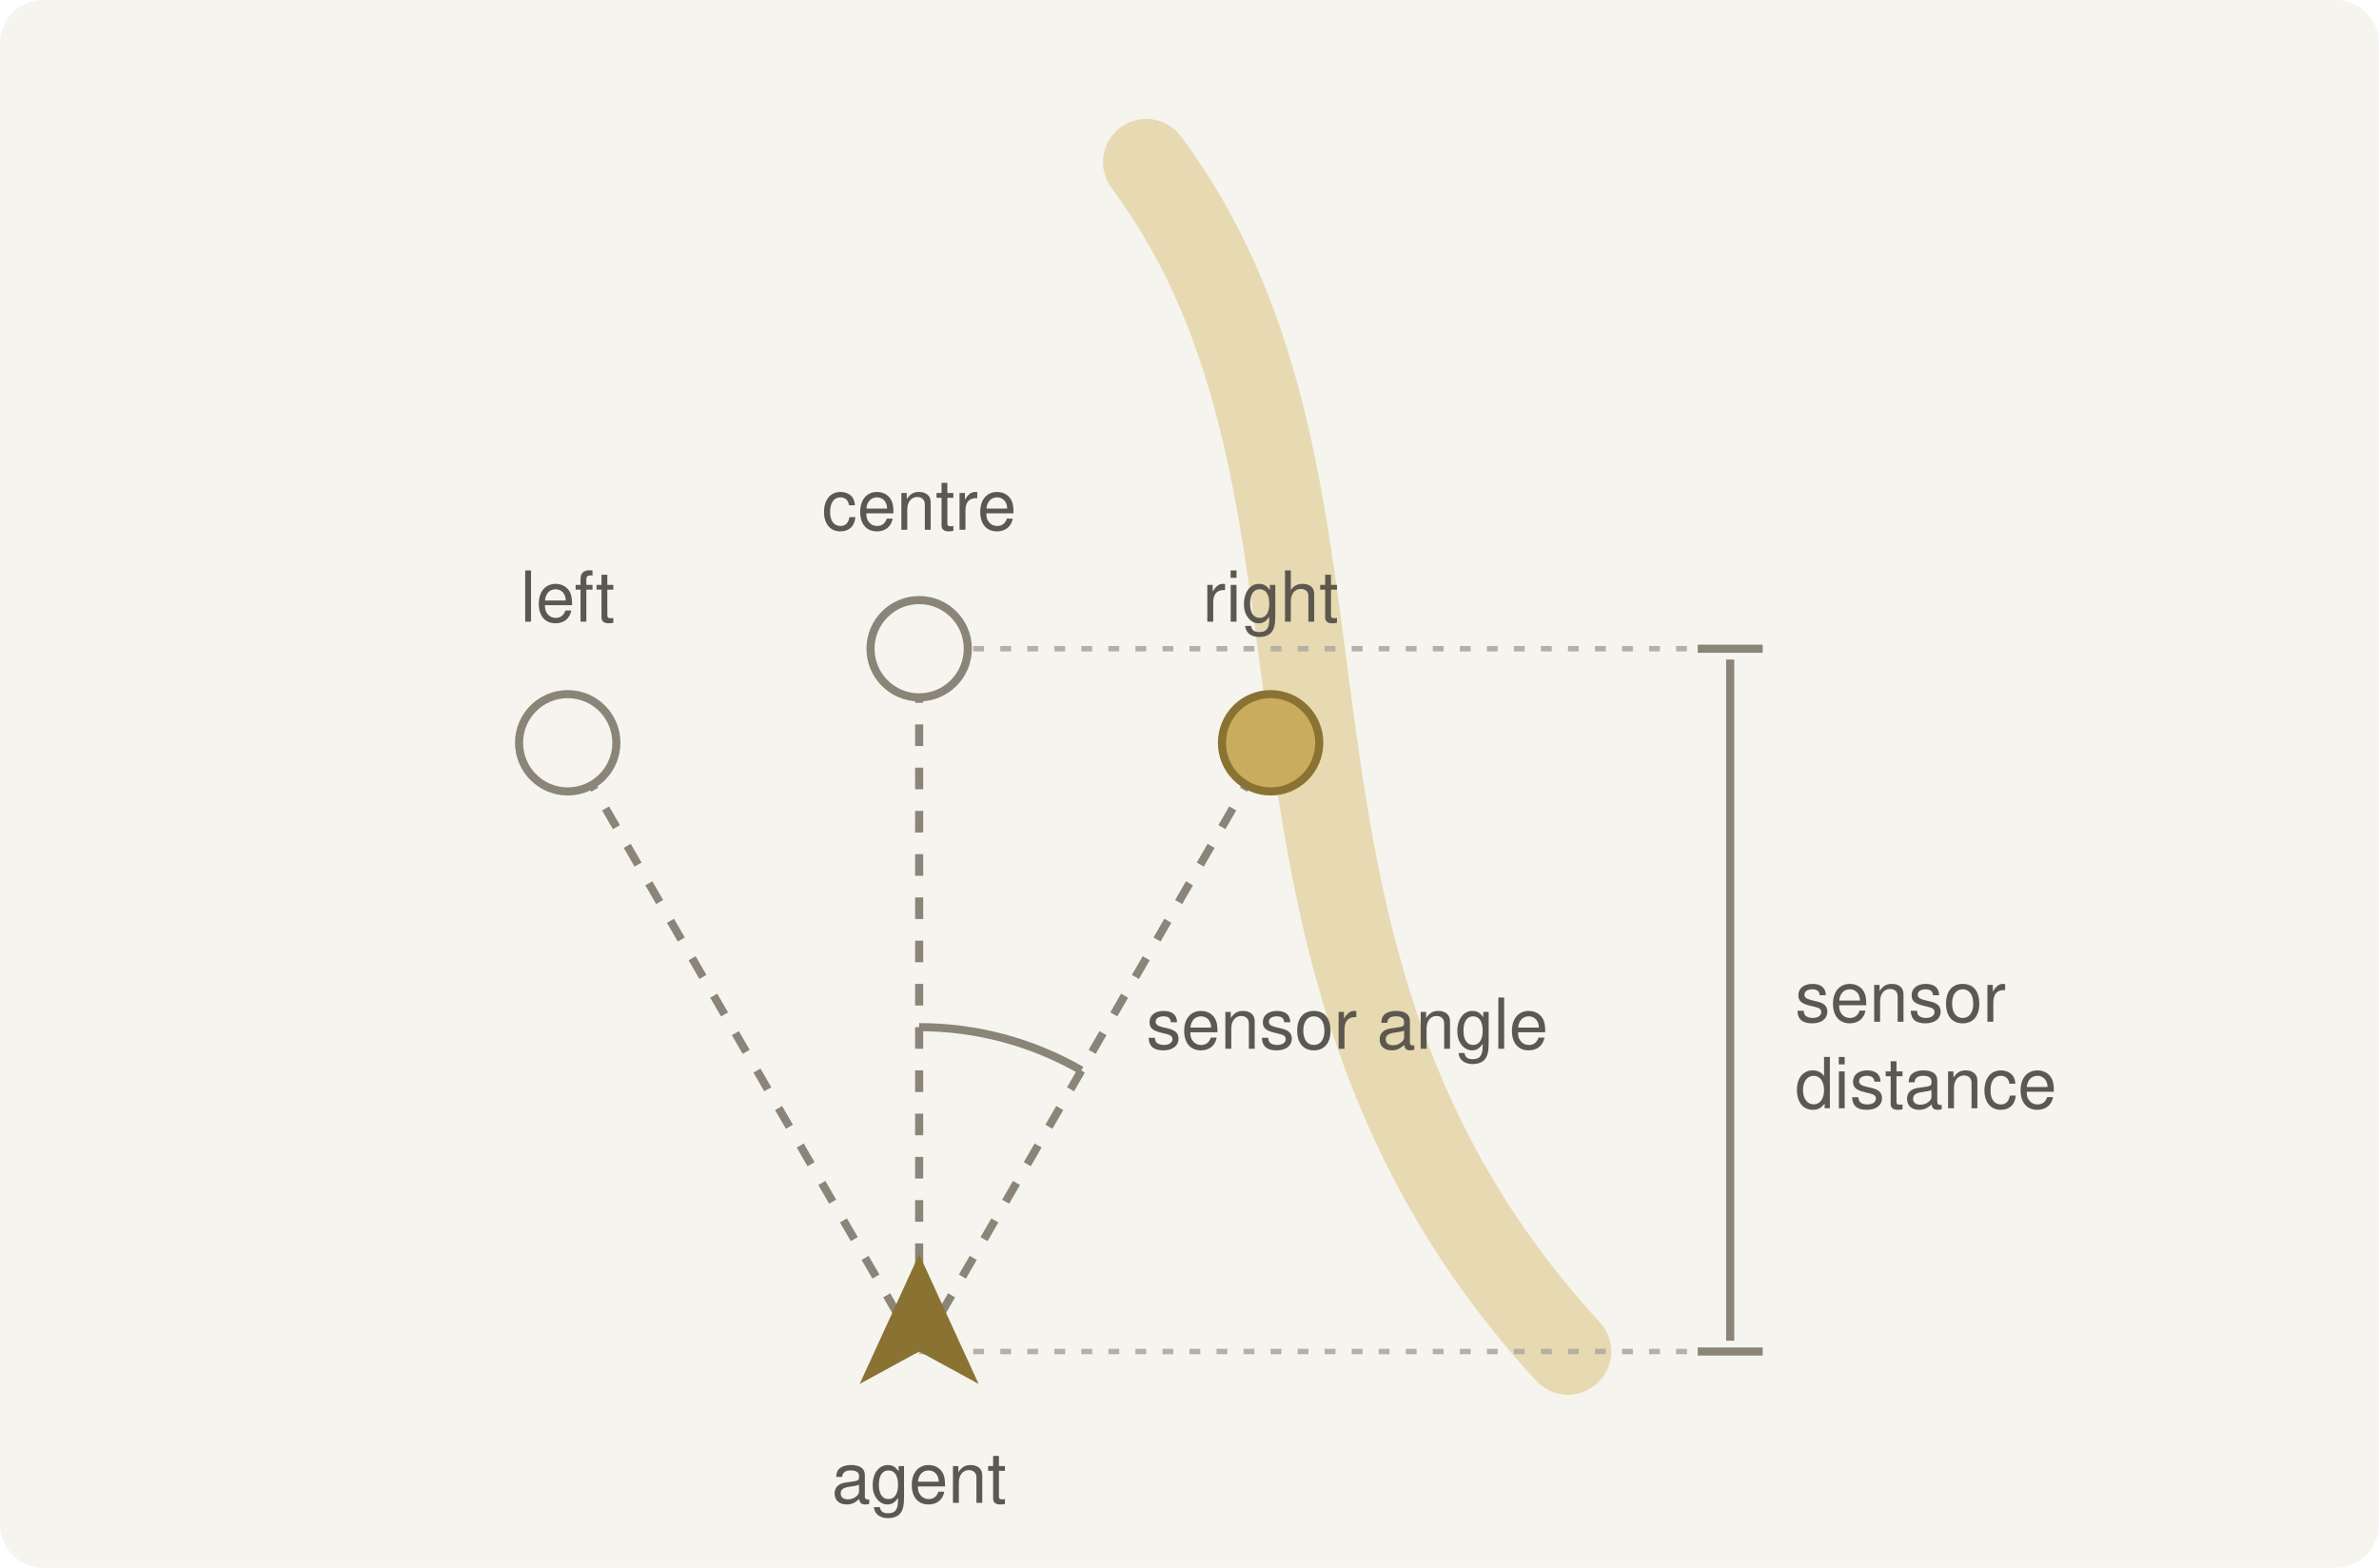
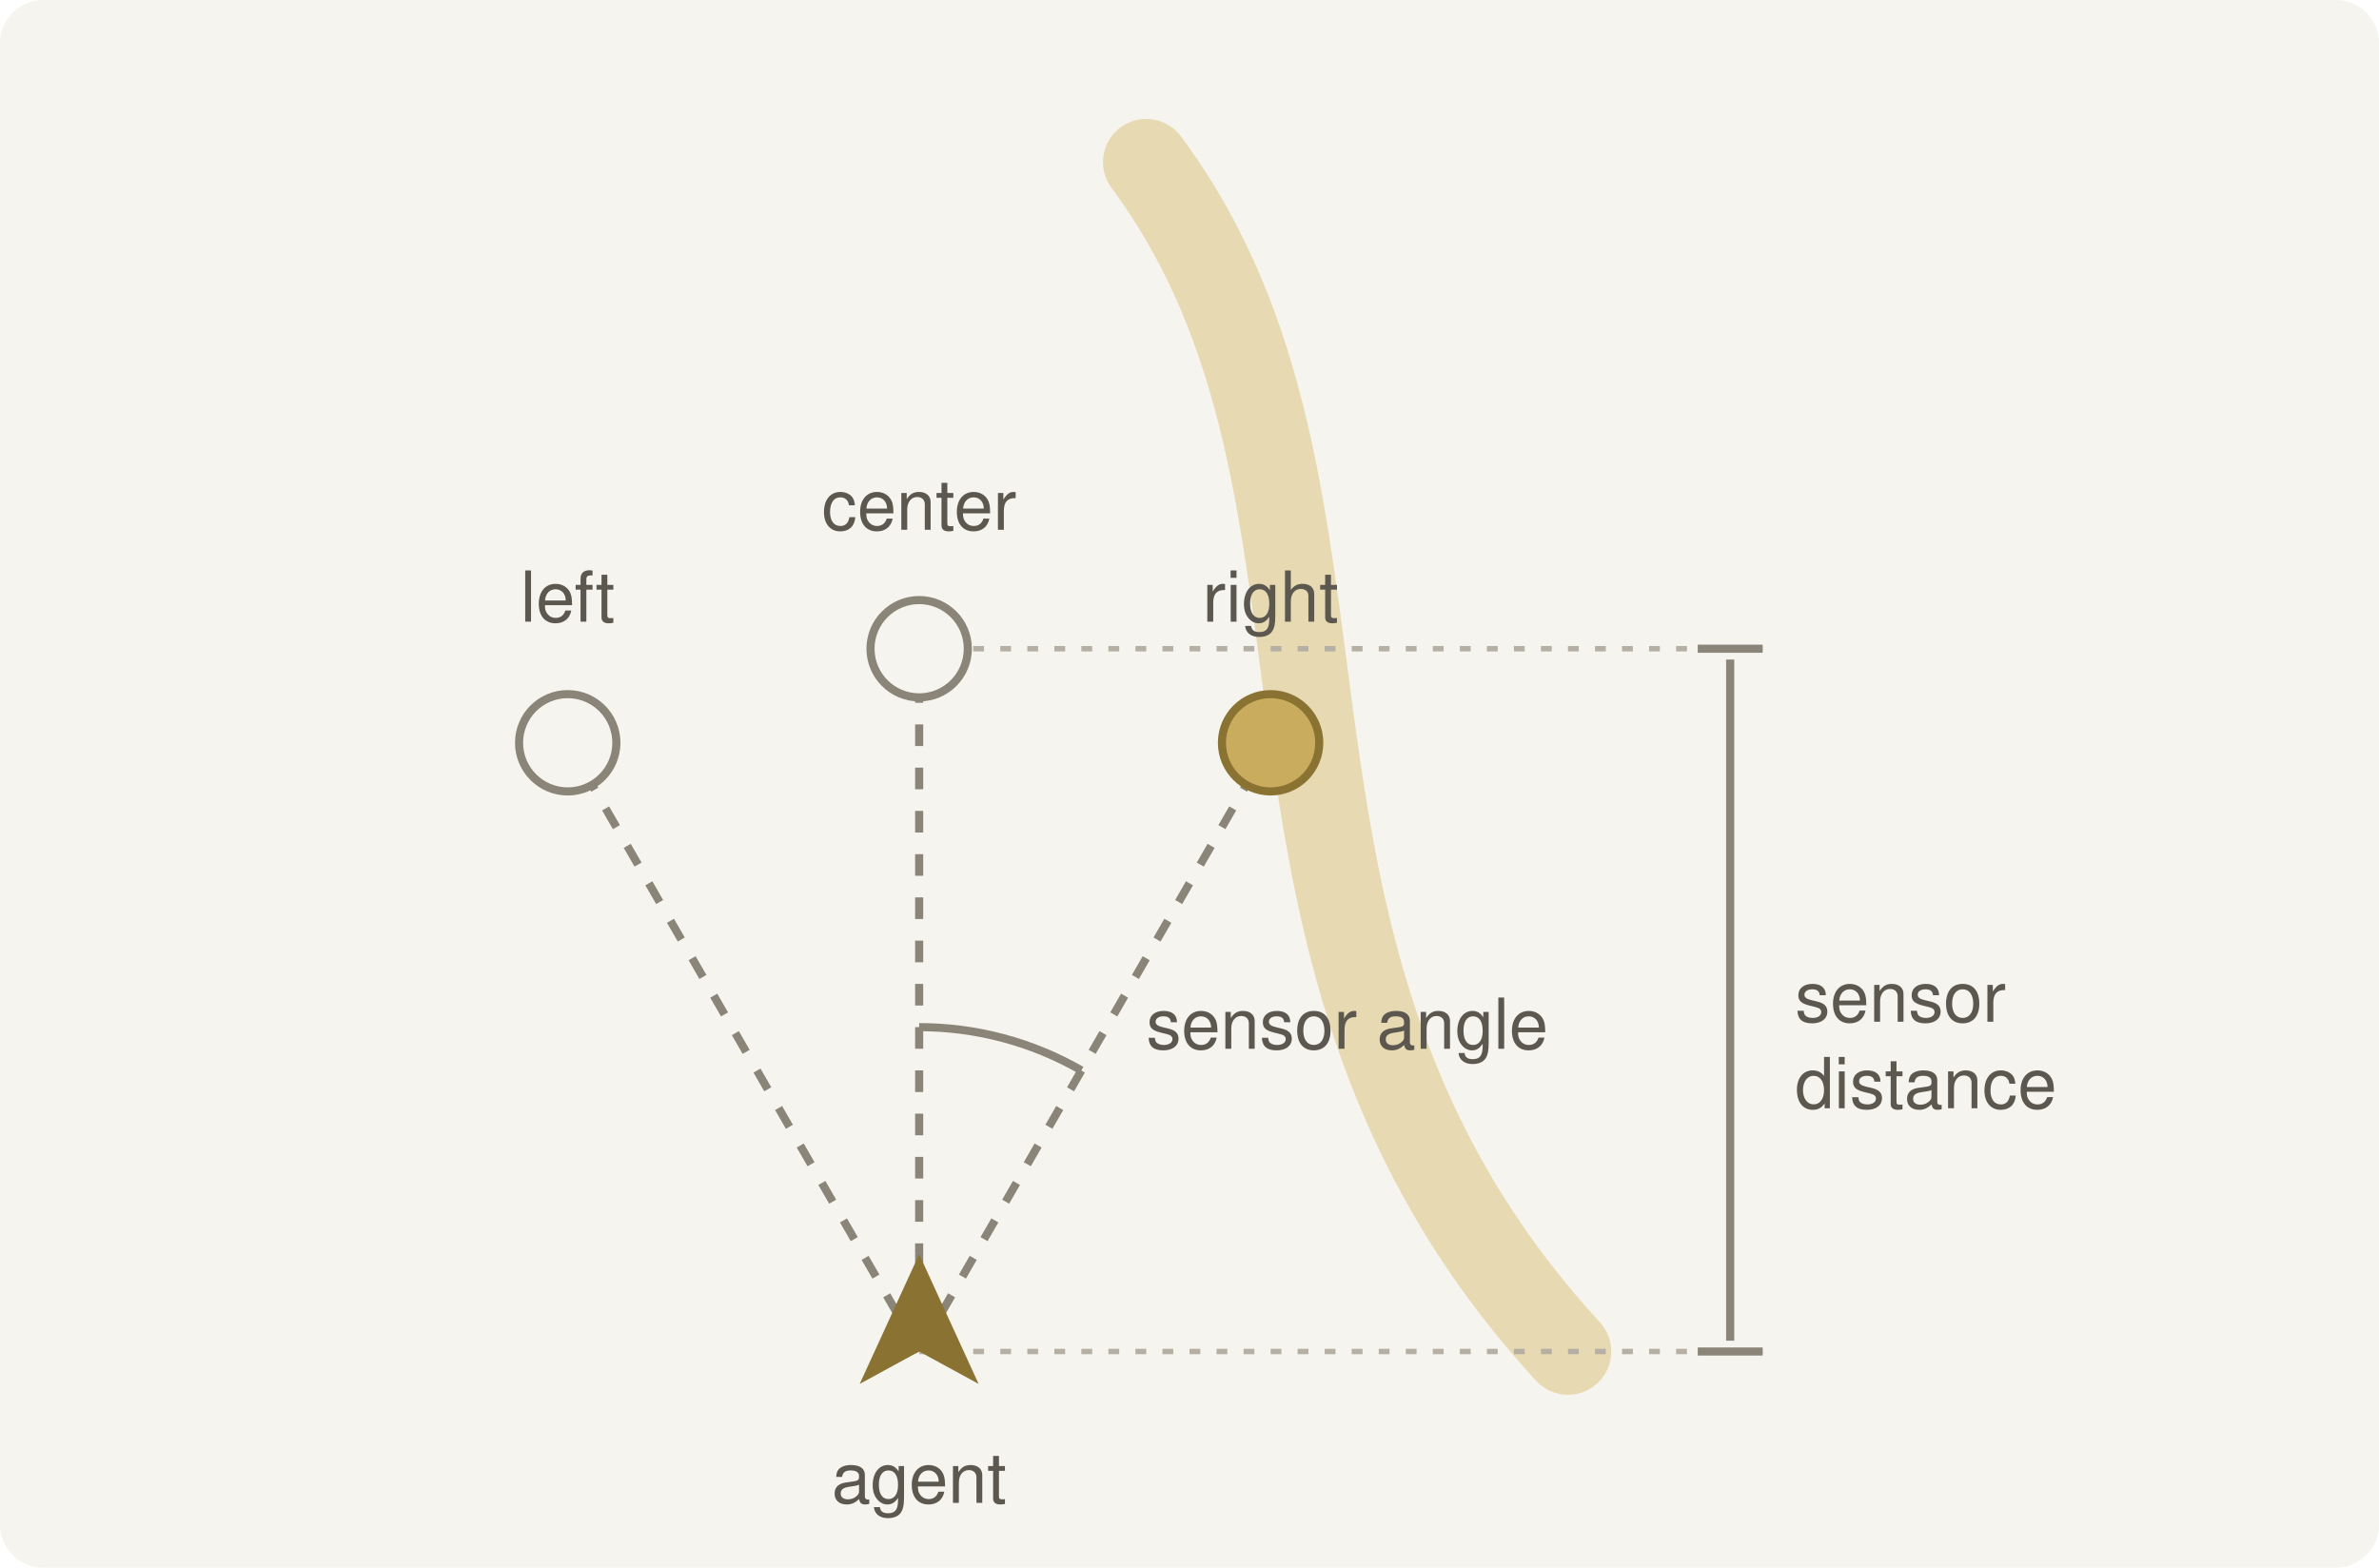
<svg xmlns="http://www.w3.org/2000/svg" viewBox="0 0 440 290" width="440" height="290" role="img" aria-labelledby="t d" font-family="Helvetica, Arial, sans-serif" font-size="13">
  <rect width="440" height="290" rx="8" fill="#f6f4ee" />
  <path d="M 212 30 C 258 92 222 176 290 250" fill="none" stroke="#e3d3a3" stroke-width="16" stroke-linecap="round" opacity="0.8" />
  <g stroke="#8a8578" stroke-width="1.5" stroke-dasharray="4 4" fill="none">
    <line x1="170" y1="250" x2="105" y2="137.4" />
    <line x1="170" y1="250" x2="170" y2="120" />
    <line x1="170" y1="250" x2="235" y2="137.4" />
  </g>
  <path d="M 170 190 A 60 60 0 0 1 200 198" fill="none" stroke="#8a8578" stroke-width="1.5" />
  <text x="212" y="194" fill="#5c584f">sensor angle</text>
  <g stroke="#b5b0a3" stroke-width="1" stroke-dasharray="2 3">
    <line x1="170" y1="120" x2="326" y2="120" />
    <line x1="170" y1="250" x2="326" y2="250" />
  </g>
  <line x1="320" y1="122" x2="320" y2="248" stroke="#8a8578" stroke-width="1.5" />
  <line x1="314" y1="120" x2="326" y2="120" stroke="#8a8578" stroke-width="1.5" />
  <line x1="314" y1="250" x2="326" y2="250" stroke="#8a8578" stroke-width="1.5" />
  <text x="332" y="189" fill="#5c584f">sensor</text>
  <text x="332" y="205" fill="#5c584f">distance</text>
  <circle cx="105" cy="137.4" r="9" fill="#f6f4ee" stroke="#8a8578" stroke-width="1.5" />
  <circle cx="170" cy="120" r="9" fill="#f6f4ee" stroke="#8a8578" stroke-width="1.5" />
  <circle cx="235" cy="137.4" r="9" fill="#c9ac5e" stroke="#8a7332" stroke-width="1.5" />
  <g fill="#5c584f" text-anchor="middle">
    <text x="105" y="115">left</text>
-     <text x="170" y="98">centre</text>
+     <text x="170" y="98">center</text>
    <text x="235" y="115">right</text>
  </g>
  <path d="M 170 232 L 181 256 L 170 250 L 159 256 Z" fill="#8a7332" />
  <text x="170" y="278" fill="#5c584f" text-anchor="middle">agent</text>
</svg>
